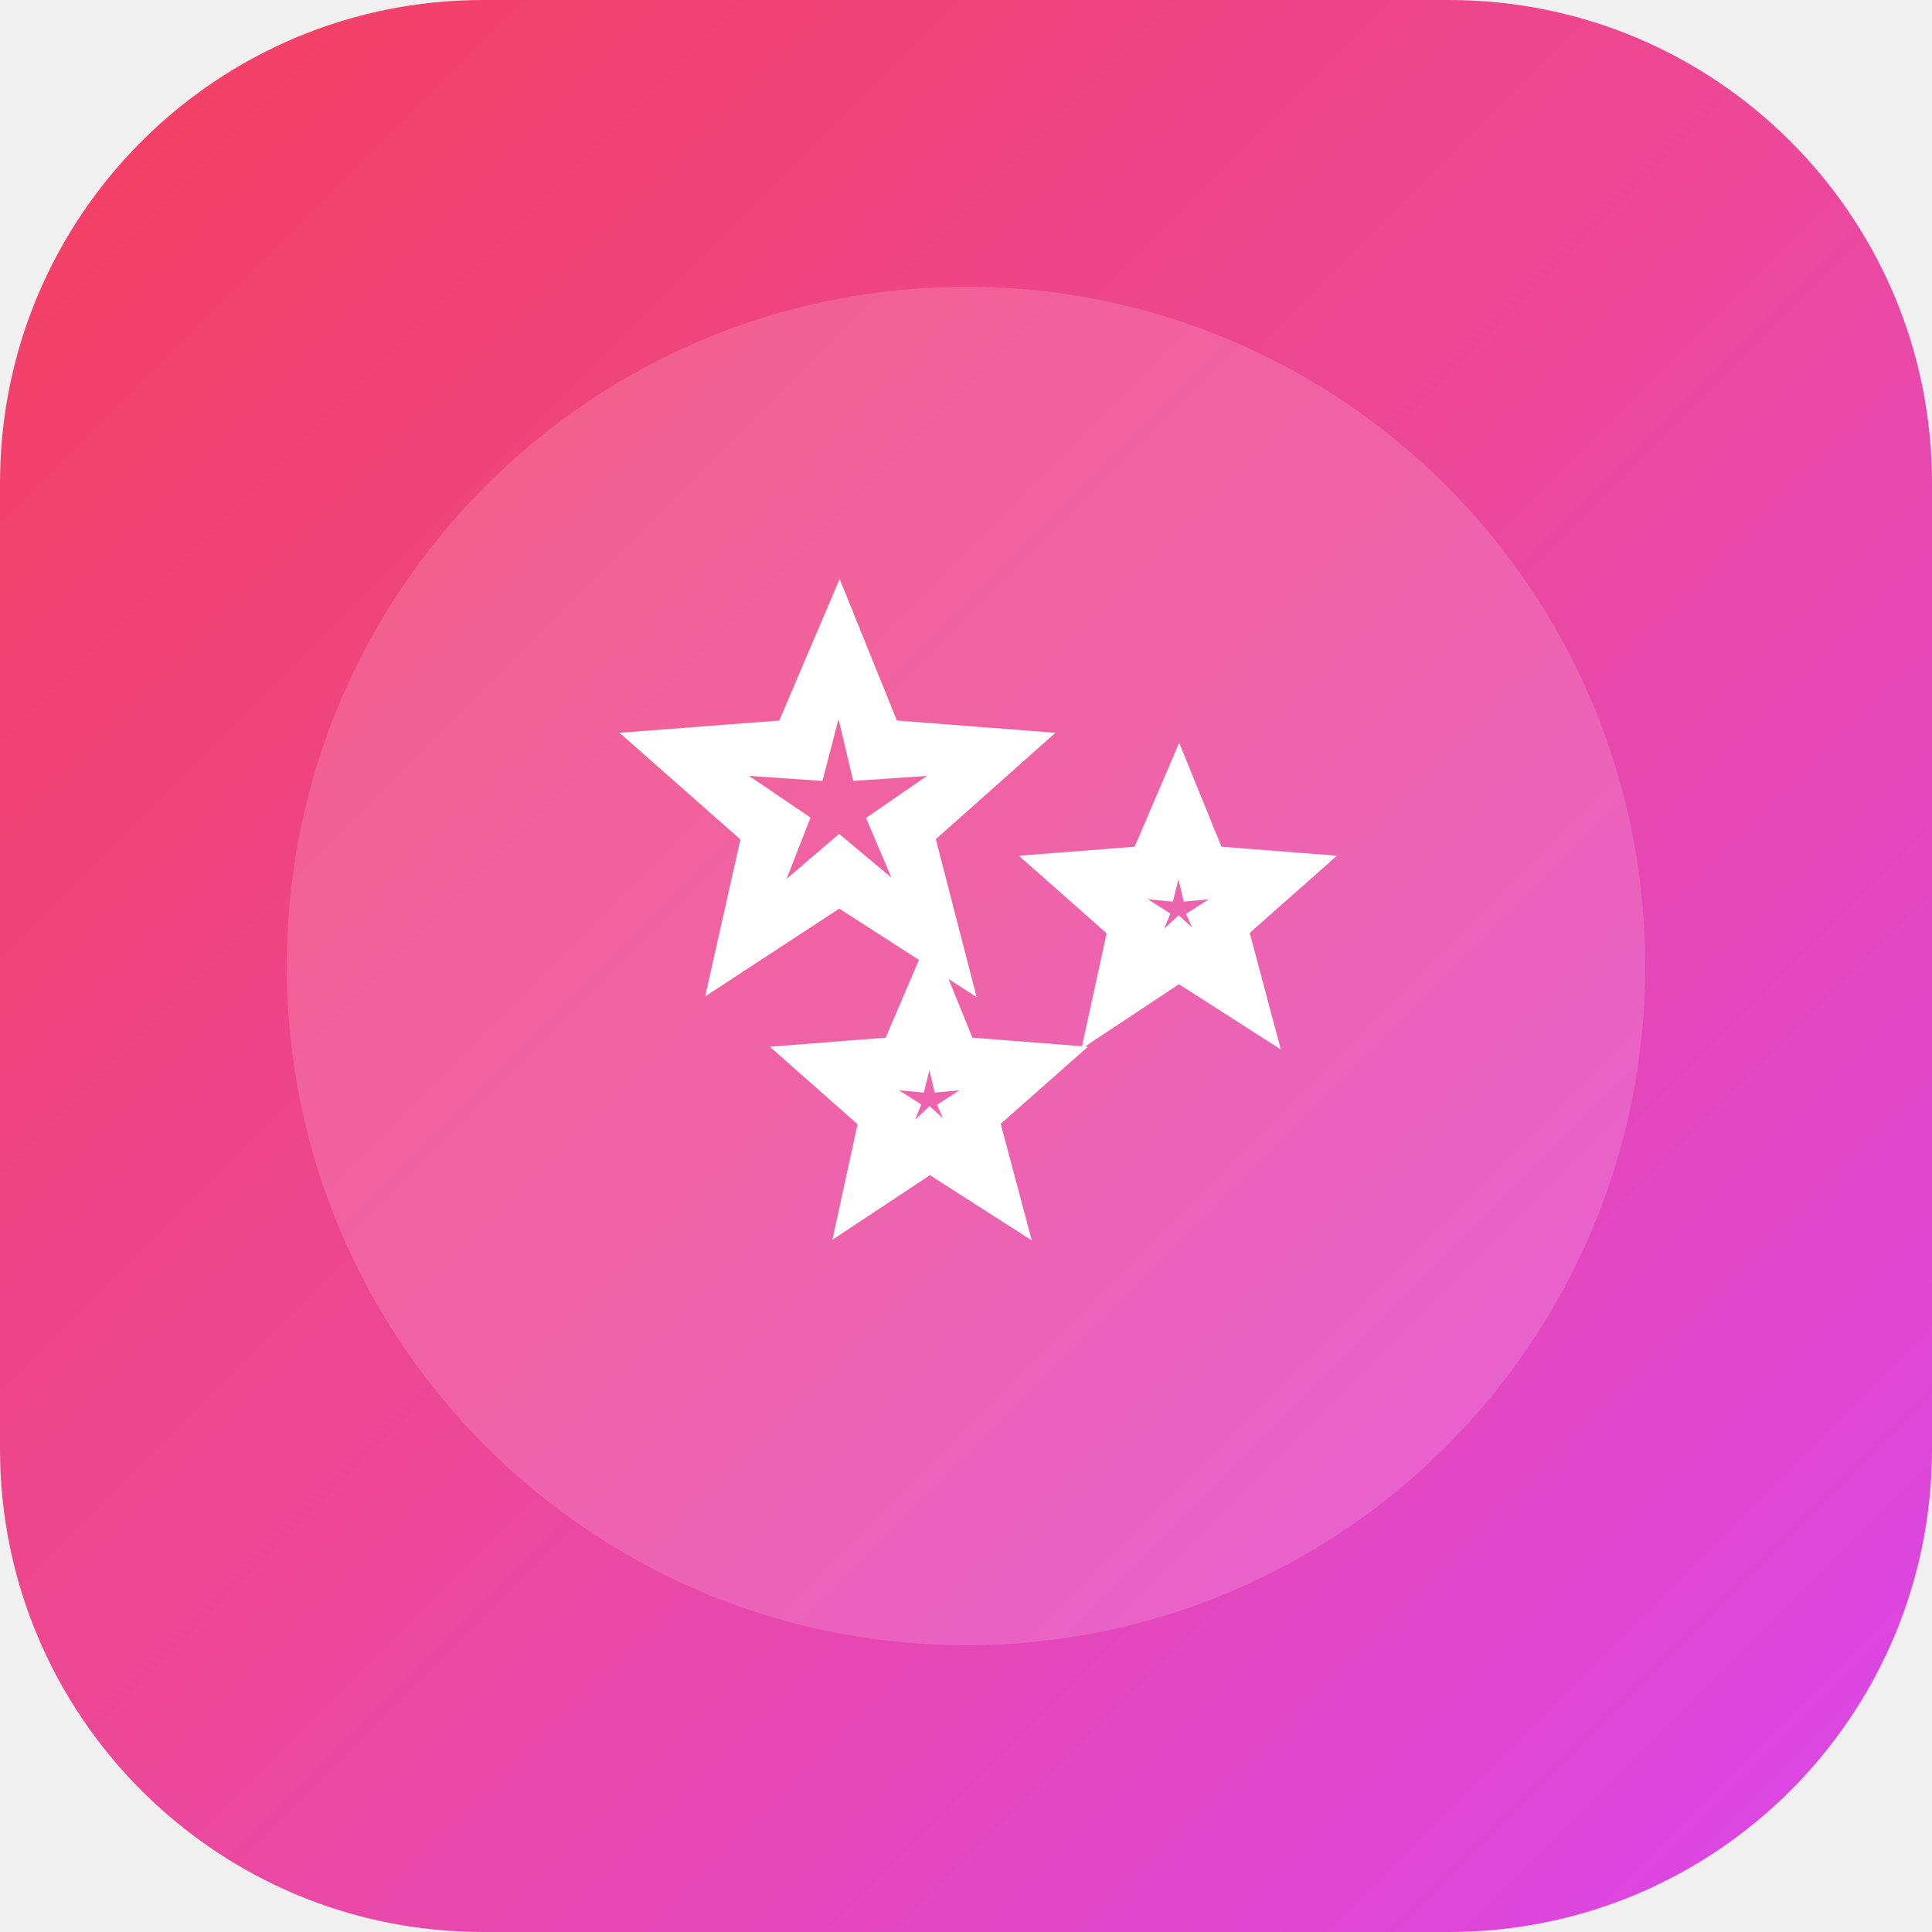
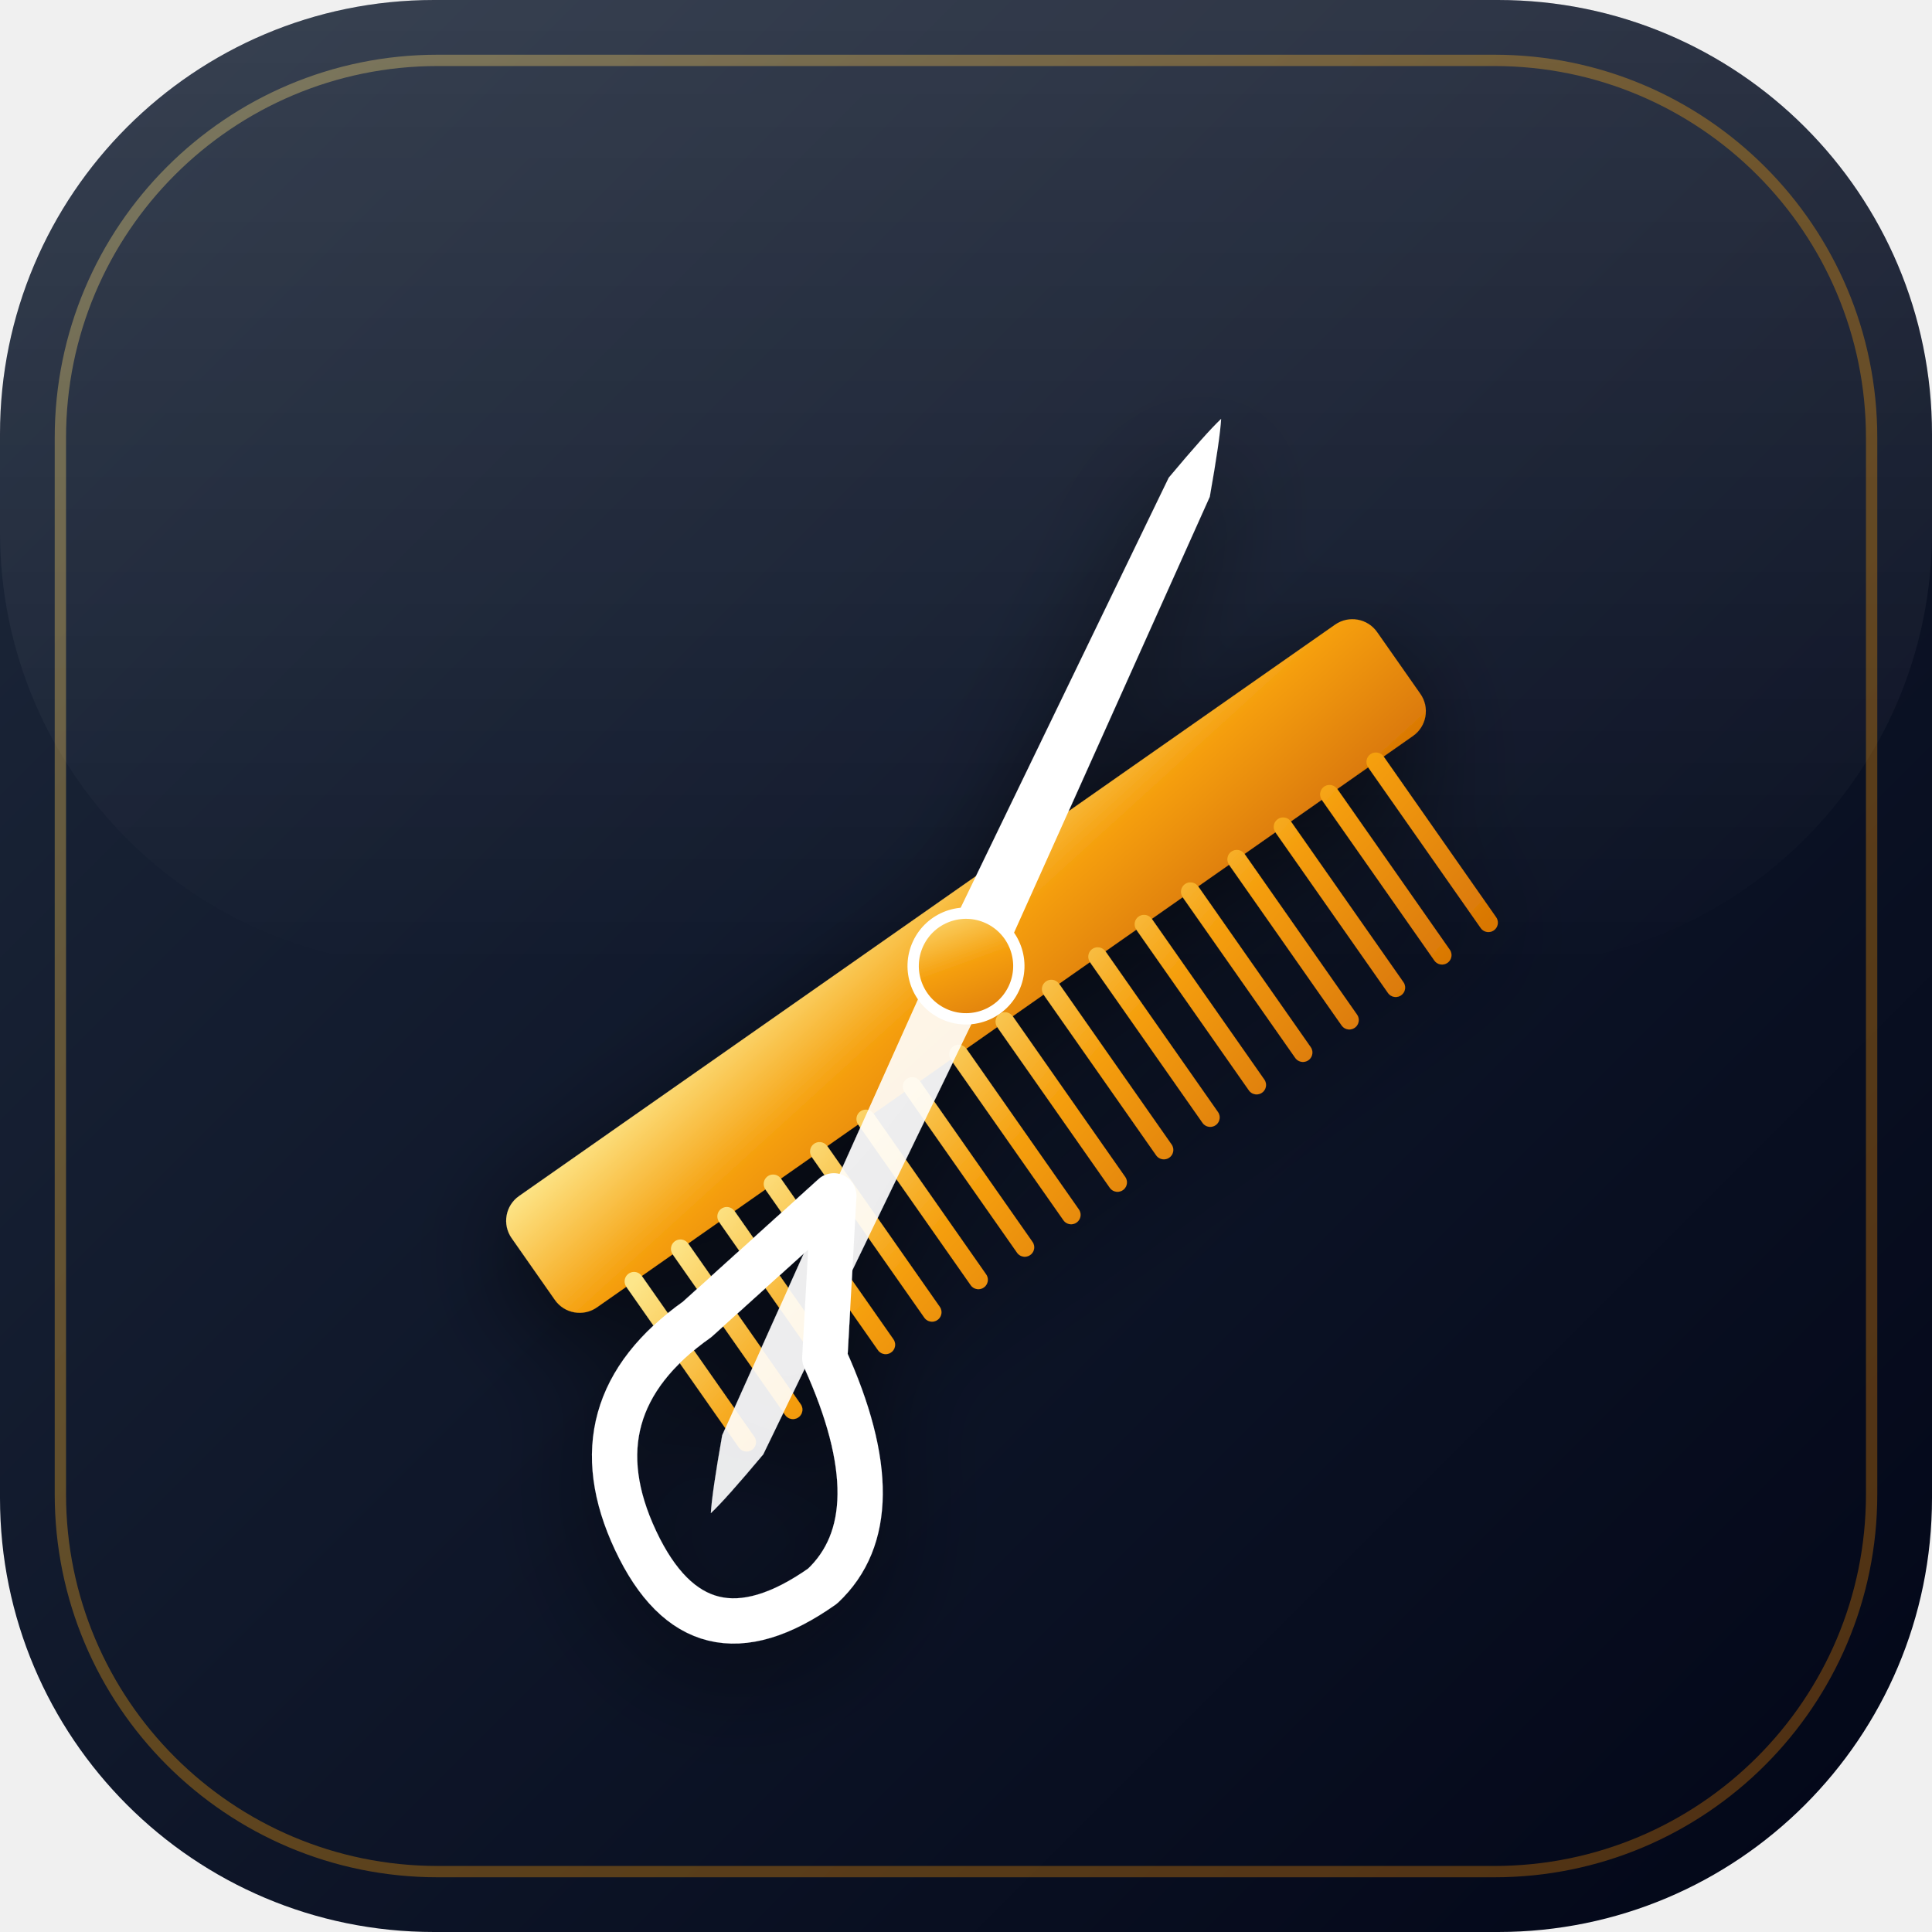
<svg xmlns="http://www.w3.org/2000/svg" viewBox="0 0 512 512" width="512" height="512">
  <defs>
-     <linearGradient id="pinkGrad" x1="0%" y1="0%" x2="100%" y2="100%">
-       <stop offset="0%" stop-color="#f43f5e" />
-       <stop offset="50%" stop-color="#ec4899" />
-       <stop offset="100%" stop-color="#d946ef" />
+     <linearGradient id="barberlyBg" x1="0%" y1="0%" x2="100%" y2="100%">
+       <stop offset="0%" stop-color="#1e293b" />
+       <stop offset="50%" stop-color="#0f172a" />
+       <stop offset="100%" stop-color="#020617" />
    </linearGradient>
+     <linearGradient id="goldGrad" x1="0%" y1="0%" x2="100%" y2="100%">
+       <stop offset="0%" stop-color="#fde68a" />
+       <stop offset="50%" stop-color="#f59e0b" />
+       <stop offset="100%" stop-color="#d97706" />
+     </linearGradient>
+     <linearGradient id="barberlyGlow" x1="0%" y1="0%" x2="0%" y2="100%">
+       <stop offset="0%" stop-color="#ffffff" stop-opacity="0.12" />
+       <stop offset="100%" stop-color="#ffffff" stop-opacity="0" />
+     </linearGradient>
+     <filter id="barberDrop" x="-20%" y="-20%" width="140%" height="140%">
+       <feDropShadow dx="0" dy="8" stdDeviation="14" flood-color="#000000" flood-opacity="0.6" />
+     </filter>
  </defs>
-   <rect width="512" height="512" rx="128" fill="url(#pinkGrad)" />
-   <circle cx="256" cy="256" r="180" fill="white" fill-opacity="0.15" />
-   <text x="256" y="320" font-family="-apple-system, BlinkMacSystemFont, Segoe UI, Roboto, Helvetica, Arial, sans-serif" font-size="220" text-anchor="middle" fill="white" font-weight="bold">✨</text>
+   <rect width="512" height="512" rx="115" fill="url(#barberlyBg)" />
+   <rect width="512" height="256" rx="115" fill="url(#barberlyGlow)" />
+   <rect x="16" y="16" width="480" height="480" rx="100" fill="none" stroke="url(#goldGrad)" stroke-width="3" stroke-opacity="0.35" />
+   <g filter="url(#barberDrop)" transform="translate(256, 256)">
+     <g transform="rotate(-35)">
+       <rect x="-140" y="-18" width="280" height="36" rx="8" fill="url(#goldGrad)" />
+       <path d="         M-120 18 L-120 70 M-105 18 L-105 70 M-90 18 L-90 70 M-75 18 L-75 70         M-60 18 L-60 70 M-45 18 L-45 70 M-30 18 L-30 70 M-15 18 L-15 70         M0 18 L0 70 M15 18 L15 70 M30 18 L30 70 M45 18 L45 70         M60 18 L60 70 M75 18 L75 70 M90 18 L90 70 M105 18 L105 70 M120 18 L120 70       " stroke="url(#goldGrad)" stroke-width="5" stroke-linecap="round" />
+     </g>
+     <g transform="rotate(25)">
+       <path d="M-8 0 L-6 -140 Q-2 -155 0 -160 Q2 -155 6 -140 L8 0 Z" fill="#ffffff" />
+       <path d="M-8 0 L-6 140 Q-2 155 0 160 Q2 155 6 140 L8 0 Z" fill="#ffffff" fill-opacity="0.9" />
+       <circle cx="0" cy="0" r="14" fill="url(#goldGrad)" stroke="#ffffff" stroke-width="3" />
+       <g transform="translate(0, 70)">
+         <path d="M-6 0 L-25 45 Q-45 80 -15 105 Q15 130 35 95 Q45 70 10 40 Z" fill="none" stroke="#ffffff" stroke-width="12" stroke-linejoin="round" />
+       </g>
+     </g>
+   </g>
</svg>
